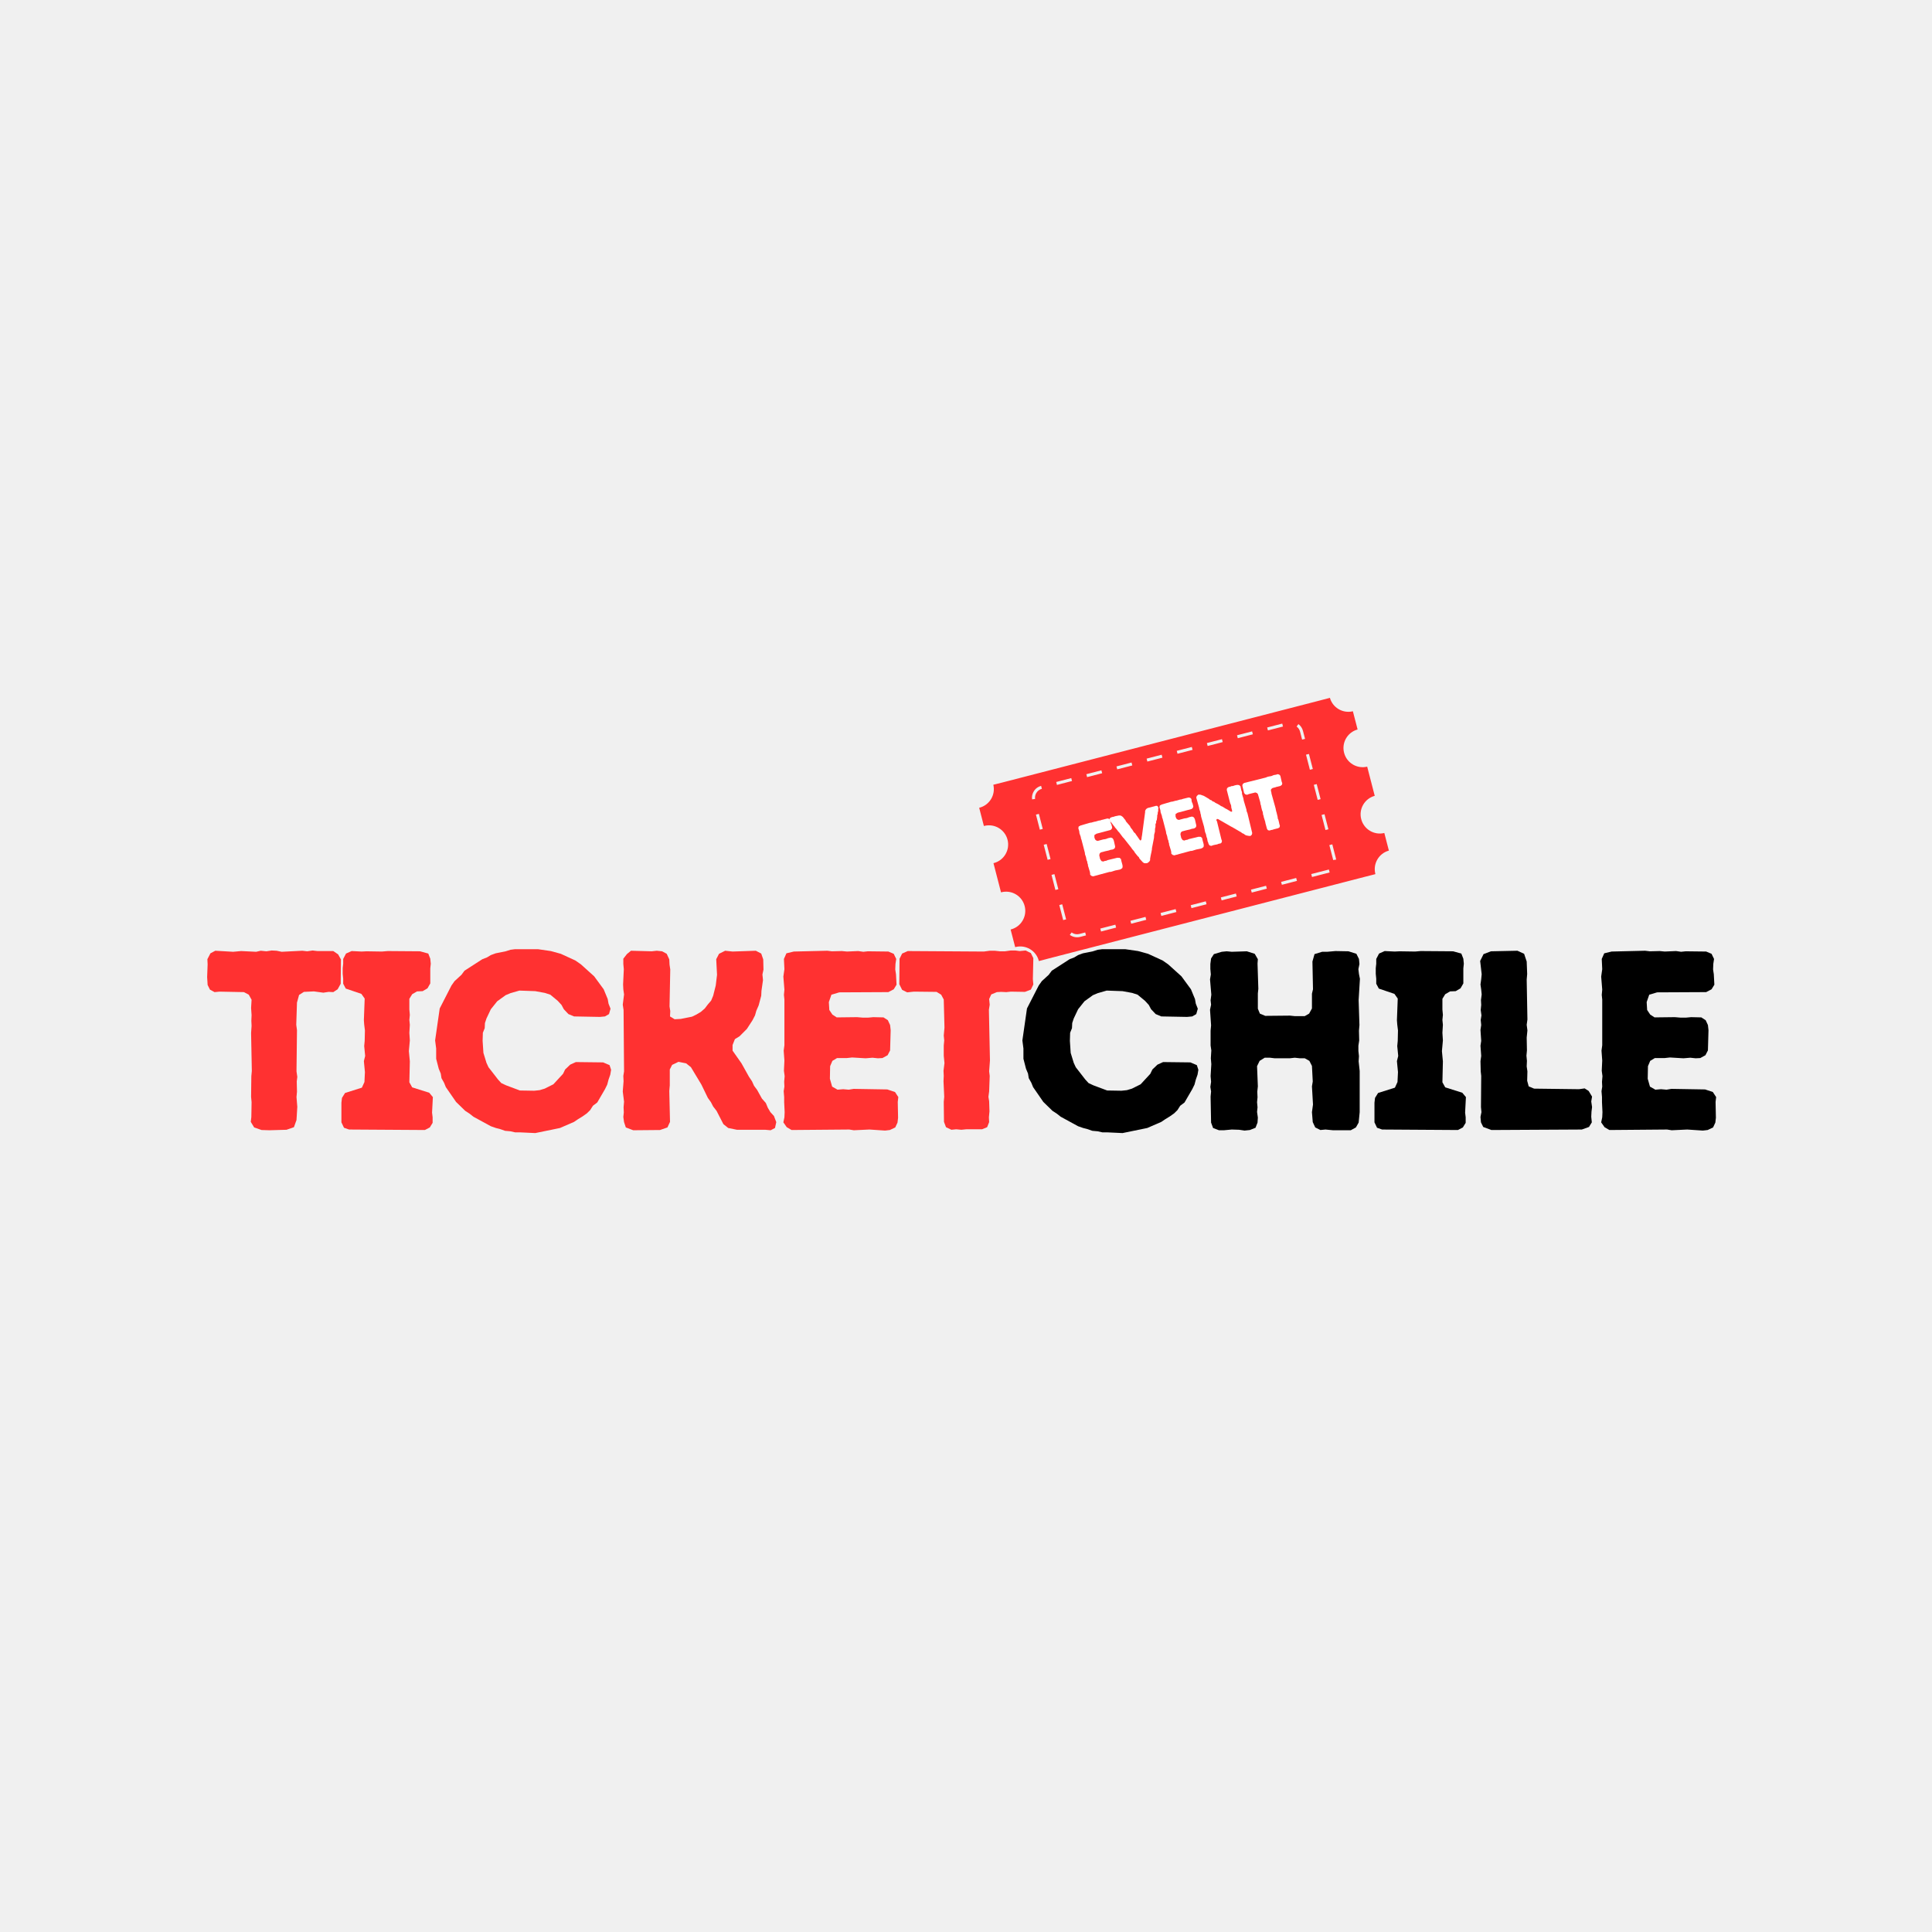
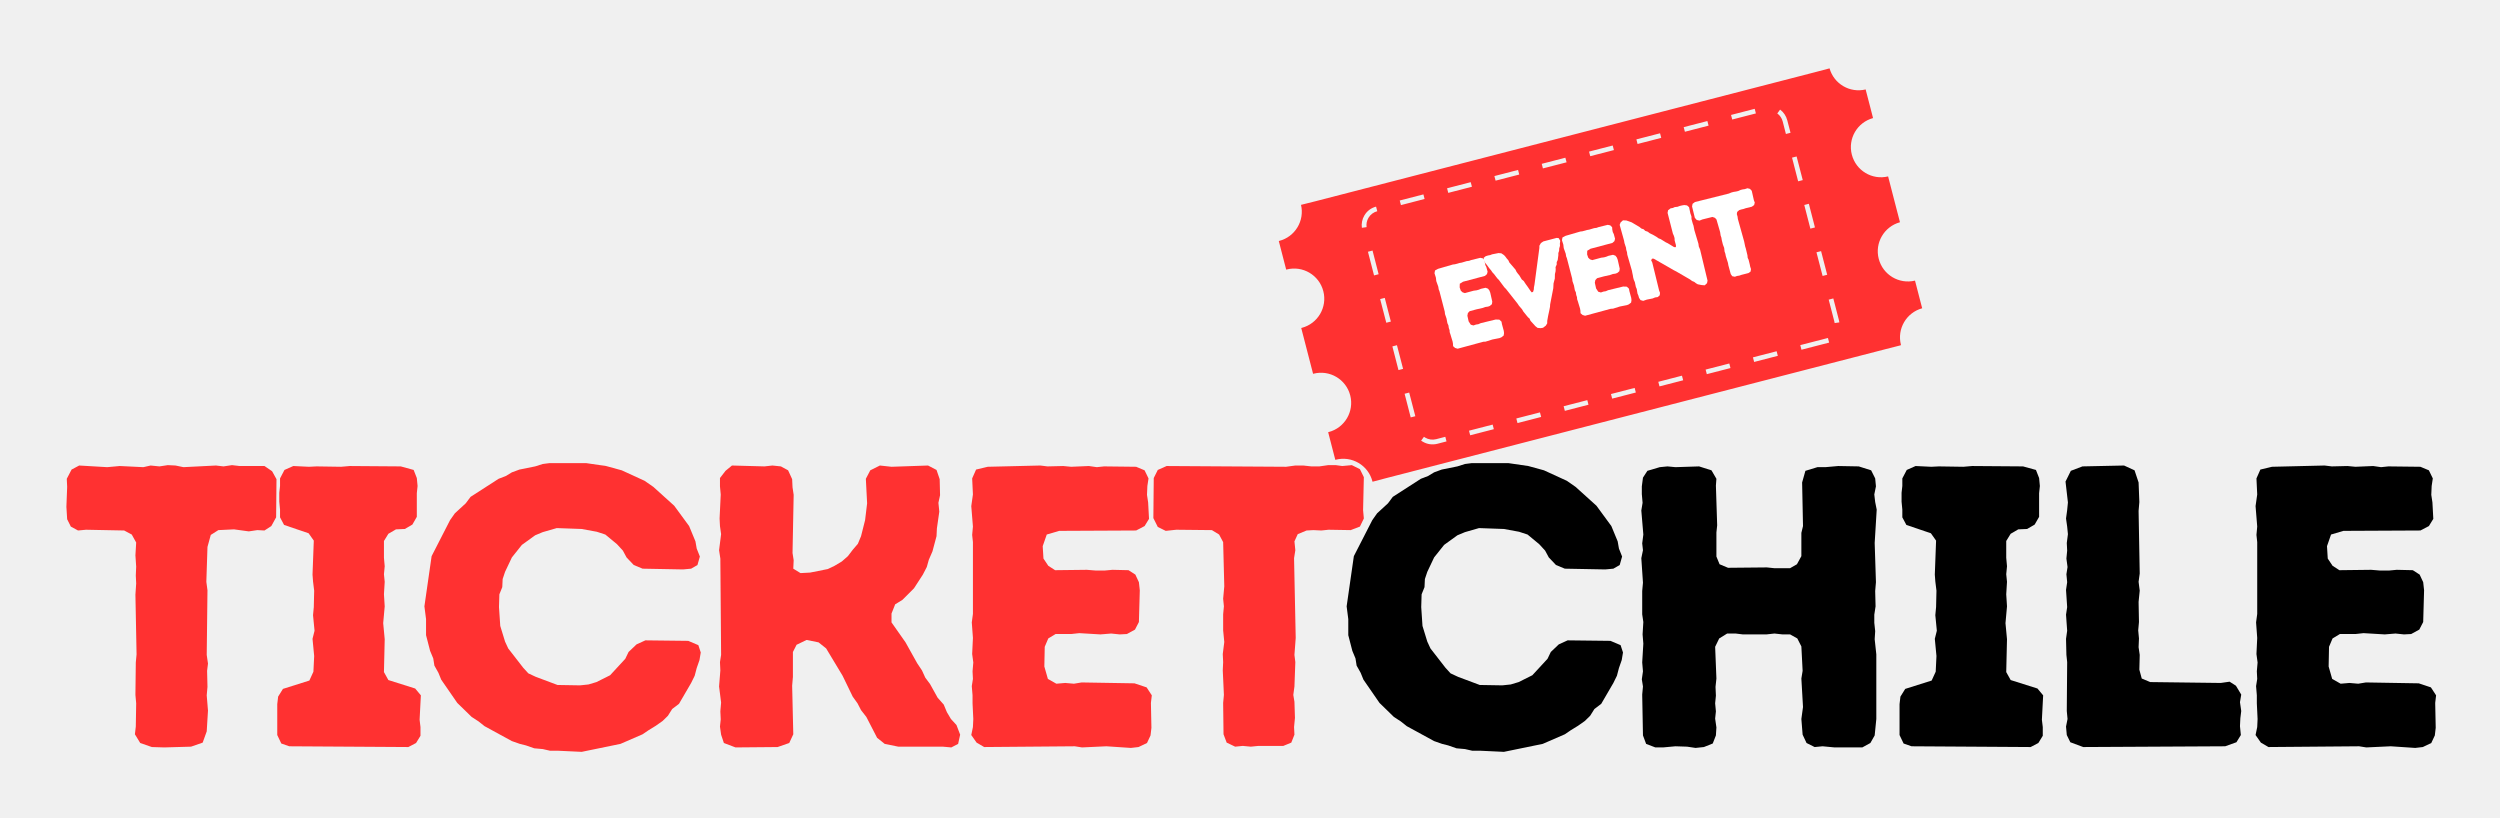
- <svg xmlns="http://www.w3.org/2000/svg" width="500" zoomAndPan="magnify" viewBox="0 0 375 375" height="500" preserveAspectRatio="xMidYMid meet" version="1.0">
+ <svg xmlns="http://www.w3.org/2000/svg" zoomAndPan="magnify" viewBox="32 127 309 101" preserveAspectRatio="xMinYMid meet" version="1.0">
  <defs>
    <g />
    <clipPath id="8e3630ec57">
      <path d="M 190 135 L 270 135 L 270 187 L 190 187 Z M 190 135 " clip-rule="nonzero" />
    </clipPath>
    <clipPath id="fb26b409f0">
      <path d="M 217 111.129 L 279.656 148.102 L 242.684 210.758 L 180.027 173.785 Z M 217 111.129 " clip-rule="nonzero" />
    </clipPath>
    <clipPath id="f7852e20bb">
      <path d="M 217 111.129 L 279.656 148.102 L 242.684 210.758 L 180.027 173.785 Z M 217 111.129 " clip-rule="nonzero" />
    </clipPath>
    <clipPath id="ec65a36c22">
      <rect x="0" width="46" y="0" height="28" />
    </clipPath>
  </defs>
  <g clip-path="url(#8e3630ec57)">
    <g clip-path="url(#fb26b409f0)">
      <g clip-path="url(#f7852e20bb)">
        <path fill="#ff3131" d="M 254.66 170.227 L 254.516 169.656 L 257.934 168.773 L 258.082 169.344 Z M 258.598 163.887 L 259.293 166.578 C 259.312 166.668 259.332 166.758 259.344 166.848 L 258.762 166.93 C 258.754 166.859 258.742 166.793 258.723 166.727 L 258.027 164.035 Z M 257.273 161.109 L 256.516 158.184 L 257.086 158.039 L 257.84 160.961 Z M 248.812 171.738 L 248.664 171.168 L 251.59 170.414 L 251.738 170.98 Z M 255.762 155.258 L 255.008 152.336 L 255.574 152.188 L 256.328 155.113 Z M 242.961 173.246 L 242.816 172.68 L 245.742 171.926 L 245.887 172.492 Z M 254.25 149.41 L 253.496 146.484 L 254.062 146.34 L 254.82 149.262 Z M 237.113 174.758 L 236.965 174.191 L 239.891 173.434 L 240.039 174.004 Z M 252.738 143.559 L 252.34 142.008 C 252.234 141.605 252.004 141.266 251.672 141.02 L 252.02 140.547 C 252.457 140.867 252.77 141.336 252.906 141.863 L 253.309 143.414 Z M 231.262 176.27 L 231.117 175.703 L 234.043 174.945 L 234.188 175.516 Z M 225.414 177.781 L 225.266 177.211 L 228.191 176.457 L 228.336 177.023 Z M 245.957 141.207 L 248.883 140.449 L 249.027 141.02 L 246.102 141.773 Z M 219.562 179.293 L 219.418 178.723 L 222.34 177.969 L 222.488 178.535 Z M 240.105 142.715 L 243.031 141.961 L 243.18 142.527 L 240.254 143.285 Z M 213.715 180.801 L 213.566 180.234 L 216.492 179.48 L 216.637 180.047 Z M 234.258 144.227 L 237.184 143.473 L 237.328 144.039 L 234.402 144.797 Z M 209.656 181.852 C 209.043 182.008 208.402 181.918 207.855 181.594 C 207.785 181.555 207.715 181.508 207.652 181.461 L 208 180.988 C 208.051 181.023 208.102 181.059 208.156 181.09 C 208.566 181.332 209.047 181.402 209.512 181.281 L 210.641 180.988 L 210.789 181.559 Z M 231.332 144.984 L 231.477 145.551 L 228.555 146.305 L 228.406 145.738 Z M 222.703 147.816 L 222.559 147.25 L 225.48 146.492 L 225.629 147.062 Z M 206.363 178.59 L 205.609 175.668 L 206.176 175.52 L 206.934 178.445 Z M 216.855 149.328 L 216.707 148.762 L 219.633 148.004 L 219.777 148.574 Z M 204.852 172.742 L 204.098 169.816 L 204.664 169.668 L 205.422 172.594 Z M 211.004 150.84 L 210.859 150.27 L 213.781 149.516 L 213.93 150.082 Z M 203.344 166.891 L 202.586 163.965 L 203.156 163.82 L 203.91 166.746 Z M 205.156 152.352 L 205.008 151.781 L 207.934 151.027 L 208.078 151.594 Z M 201.832 161.043 L 201.078 158.117 L 201.645 157.969 L 202.398 160.895 Z M 200.91 155.074 L 200.328 155.156 C 200.254 154.629 200.363 154.086 200.637 153.629 C 200.957 153.082 201.473 152.695 202.082 152.539 L 202.23 153.105 C 201.77 153.227 201.383 153.516 201.141 153.926 C 200.938 154.273 200.855 154.68 200.91 155.074 Z M 266.957 169.625 C 266.449 167.652 267.621 165.641 269.582 165.102 L 269.301 164.023 C 269.309 164.023 268.848 162.238 268.84 162.238 L 268.695 161.684 C 266.723 162.164 264.723 160.969 264.211 158.992 C 263.699 157.02 264.875 155.008 266.836 154.469 L 266.402 152.797 C 266.41 152.797 265.867 150.699 265.859 150.699 L 265.371 148.805 C 263.395 149.285 261.395 148.09 260.887 146.117 C 260.375 144.141 261.547 142.129 263.508 141.594 L 263.422 141.258 C 263.43 141.258 262.898 139.23 262.906 139.266 L 262.594 138.055 C 260.648 138.527 258.676 137.375 258.133 135.449 L 256.254 135.945 L 194.586 151.875 L 192.805 152.32 C 193.266 154.285 192.074 156.27 190.109 156.777 C 190.094 156.781 190.074 156.785 190.059 156.789 L 190.973 160.328 C 190.988 160.324 191.004 160.316 191.023 160.312 C 193.016 159.797 195.047 160.996 195.562 162.988 C 196.078 164.98 194.879 167.012 192.887 167.527 C 192.867 167.531 192.852 167.535 192.832 167.539 L 194.297 173.203 C 194.312 173.199 194.332 173.195 194.348 173.191 C 196.34 172.676 198.375 173.875 198.887 175.867 C 199.402 177.859 198.203 179.891 196.211 180.406 C 196.195 180.41 196.176 180.414 196.16 180.418 L 197.043 183.836 C 197.059 183.832 197.078 183.828 197.094 183.824 C 199.086 183.309 201.121 184.504 201.633 186.5 C 201.637 186.512 201.641 186.527 201.645 186.543 L 203.418 186.074 L 265.086 170.148 L 266.969 169.668 C 266.965 169.656 266.961 169.641 266.957 169.625 " fill-opacity="1" fill-rule="nonzero" />
      </g>
    </g>
  </g>
  <g fill="#ff3131" fill-opacity="1">
    <g transform="translate(39.36292, 219.2878)">
      <g>
        <path d="M 12.938 0.094 L 11.406 0.047 L 9.969 -0.453 L 9.312 -1.531 L 9.422 -2.484 L 9.469 -5.359 L 9.375 -6.391 L 9.422 -10.406 L 9.516 -11.406 L 9.375 -18.781 L 9.469 -20.172 L 9.422 -21.156 L 9.469 -22.25 L 9.375 -23.641 L 9.469 -25.234 L 8.922 -26.219 L 7.984 -26.719 L 3.266 -26.812 L 2.281 -26.719 L 1.391 -27.203 L 0.938 -28.109 L 0.844 -29.641 L 0.938 -32.109 L 0.891 -33.109 L 1.484 -34.25 L 2.422 -34.75 L 5.891 -34.547 L 7.438 -34.688 L 10.359 -34.547 L 11.25 -34.75 L 12.344 -34.641 L 13.375 -34.797 L 14.328 -34.75 L 15.312 -34.547 L 19.328 -34.75 L 20.266 -34.641 L 21.312 -34.797 L 22.25 -34.688 L 25.328 -34.688 L 26.266 -34.047 L 26.812 -33.062 L 26.766 -28.344 L 26.172 -27.266 L 25.328 -26.719 L 24.438 -26.766 L 23.391 -26.609 L 21.562 -26.859 L 19.625 -26.766 L 18.688 -26.172 L 18.281 -24.688 L 18.141 -20.375 L 18.281 -19.328 L 18.188 -11.344 L 18.344 -10.266 L 18.234 -9.375 L 18.281 -7.391 L 18.188 -6.344 L 18.344 -4.453 L 18.188 -1.891 L 17.688 -0.5 L 16.25 0 Z M 12.938 0.094 " />
      </g>
    </g>
  </g>
  <g fill="#ff3131" fill-opacity="1">
    <g transform="translate(63.89362, 219.2878)">
      <g>
        <path d="M 2.375 -1.438 L 2.375 -5.25 L 2.484 -6.188 L 3.078 -7.141 L 6.344 -8.172 L 6.844 -9.266 L 6.938 -11.203 L 6.734 -13.328 L 6.984 -14.328 L 6.797 -16.25 L 6.891 -17.25 L 6.938 -19.281 L 6.797 -20.422 L 6.734 -21.266 L 6.891 -25.469 L 6.25 -26.375 L 3.219 -27.406 L 2.719 -28.344 L 2.719 -29.297 L 2.625 -30.281 L 2.625 -31.375 L 2.719 -32.219 L 2.719 -33.156 L 3.266 -34.203 L 4.359 -34.688 L 6.297 -34.594 L 7.234 -34.641 L 10.266 -34.594 L 11.344 -34.688 L 17.641 -34.641 L 19.234 -34.203 L 19.625 -33.203 L 19.719 -32.219 L 19.625 -31.328 L 19.625 -28.406 L 19.078 -27.453 L 18.141 -26.906 L 17.047 -26.859 L 16.109 -26.312 L 15.562 -25.422 L 15.562 -23.344 L 15.656 -22.297 L 15.562 -21.312 L 15.656 -20.375 L 15.562 -18.828 L 15.656 -17.344 L 15.469 -15.266 L 15.656 -13.281 L 15.562 -9.219 L 16.109 -8.234 L 19.422 -7.188 L 20.125 -6.344 L 19.969 -3.328 L 20.078 -2.422 L 20.078 -1.344 L 19.531 -0.453 L 18.578 0.047 L 3.859 -0.047 L 2.875 -0.391 Z M 2.375 -1.438 " />
      </g>
    </g>
  </g>
  <g fill="#ff3131" fill-opacity="1">
    <g transform="translate(82.67541, 219.2878)">
      <g>
        <path d="M 18.234 0.5 L 17.297 0.5 L 16.406 0.297 L 15.359 0.203 L 14.328 -0.156 L 13.578 -0.344 L 12.594 -0.688 L 9.219 -2.531 L 8.469 -3.125 L 7.625 -3.672 L 5.844 -5.406 L 3.859 -8.281 L 3.516 -9.125 L 3.016 -10.016 L 2.875 -10.906 L 2.484 -11.844 L 1.984 -13.781 L 1.984 -15.766 L 1.781 -17.344 L 2.672 -23.547 L 4.953 -28 L 5.547 -28.844 L 6.891 -30.078 L 7.484 -30.875 L 10.953 -33.109 L 11.844 -33.453 L 12.594 -33.906 L 13.531 -34.25 L 15.469 -34.641 L 16.406 -34.938 L 17.25 -35.047 L 21.766 -35.047 L 24.234 -34.688 L 26.172 -34.156 L 29 -32.859 L 30.078 -32.109 L 32.656 -29.781 L 34.5 -27.266 L 35.281 -25.375 L 35.438 -24.484 L 35.828 -23.5 L 35.531 -22.453 L 34.75 -22 L 33.75 -21.906 L 28.75 -22 L 27.656 -22.453 L 26.766 -23.391 L 26.312 -24.234 L 25.578 -25.031 L 24.141 -26.219 L 23.094 -26.562 L 21.219 -26.906 L 18.141 -27.016 L 16.406 -26.516 L 15.469 -26.125 L 13.828 -24.938 L 12.594 -23.391 L 11.75 -21.609 L 11.453 -20.719 L 11.406 -19.719 L 11.047 -18.828 L 11 -17.25 L 11.156 -14.922 L 11.75 -12.984 L 12.141 -12.141 L 13.984 -9.766 L 14.625 -9.062 L 15.562 -8.625 L 18.234 -7.625 L 21.016 -7.578 L 22.062 -7.688 L 23.047 -7.984 L 24.734 -8.828 L 26.609 -10.859 L 27.016 -11.703 L 28 -12.641 L 29.094 -13.141 L 34.391 -13.078 L 35.641 -12.547 L 35.938 -11.641 L 35.781 -10.703 L 35.438 -9.719 L 35.188 -8.766 L 34.75 -7.875 L 33.25 -5.297 L 32.406 -4.656 L 31.875 -3.812 L 31.219 -3.172 L 30.375 -2.578 L 29.484 -2.031 L 28.75 -1.531 L 26.016 -0.344 L 21.219 0.641 Z M 18.234 0.5 " />
      </g>
    </g>
  </g>
  <g fill="#ff3131" fill-opacity="1">
    <g transform="translate(117.3161, 219.2878)">
      <g>
        <path d="M 3.812 -1.484 L 3.672 -2.484 L 3.766 -3.375 L 3.719 -4.359 L 3.812 -5.453 L 3.562 -7.438 L 3.719 -9.422 L 3.672 -10.453 L 3.812 -11.344 L 3.719 -23.25 L 3.562 -24.281 L 3.812 -26.266 L 3.672 -27.266 L 3.625 -28.203 L 3.766 -31.172 L 3.672 -32.172 L 3.672 -33.203 L 4.359 -34.094 L 5.156 -34.75 L 9.172 -34.641 L 10.156 -34.75 L 11.203 -34.641 L 12.094 -34.156 L 12.594 -33.062 L 12.641 -32.062 L 12.781 -31.125 L 12.641 -23.938 L 12.781 -23.047 L 12.734 -22 L 13.625 -21.453 L 14.812 -21.516 L 17 -21.953 L 17.844 -22.359 L 18.734 -22.891 L 19.484 -23.547 L 20.078 -24.328 L 20.719 -25.078 L 21.109 -26.016 L 21.609 -28 L 21.859 -30.078 L 21.703 -33.109 L 22.25 -34.156 L 23.438 -34.75 L 24.875 -34.594 L 29.391 -34.75 L 30.438 -34.203 L 30.828 -33.062 L 30.875 -31.078 L 30.672 -30.141 L 30.781 -29.047 L 30.484 -26.969 L 30.438 -26.016 L 29.938 -24.141 L 29.484 -23.094 L 29.234 -22.203 L 28.75 -21.266 L 27.656 -19.578 L 26.219 -18.141 L 25.328 -17.594 L 24.875 -16.453 L 24.875 -15.359 L 26.609 -12.891 L 28.047 -10.312 L 28.641 -9.422 L 29.047 -8.531 L 29.641 -7.734 L 30.578 -6.047 L 31.328 -5.203 L 31.719 -4.266 L 32.219 -3.422 L 32.906 -2.672 L 33.359 -1.484 L 33.109 -0.344 L 32.266 0.094 L 31.219 0 L 25.719 0 L 24.031 -0.344 L 23.094 -1.094 L 21.766 -3.672 L 21.109 -4.516 L 20.672 -5.359 L 20.078 -6.188 L 18.828 -8.766 L 16.797 -12.141 L 15.859 -12.891 L 14.375 -13.188 L 13.141 -12.594 L 12.688 -11.703 L 12.688 -8.625 L 12.594 -7.531 L 12.734 -1.531 L 12.234 -0.453 L 10.797 0.047 L 5.594 0.094 L 4.156 -0.453 Z M 3.812 -1.484 " />
      </g>
    </g>
  </g>
  <g fill="#ff3131" fill-opacity="1">
    <g transform="translate(148.4876, 219.2878)">
      <g>
        <path d="M 3.562 -1.438 L 3.766 -2.422 L 3.812 -3.422 L 3.719 -5.359 L 3.719 -6.344 L 3.625 -7.484 L 3.766 -8.375 L 3.719 -9.312 L 3.812 -10.406 L 3.672 -11.453 L 3.766 -13.438 L 3.625 -15.359 L 3.766 -16.406 L 3.766 -25.281 L 3.672 -26.172 L 3.766 -27.203 L 3.562 -29.734 L 3.766 -31.172 L 3.672 -33.156 L 4.156 -34.25 L 5.594 -34.594 L 12.094 -34.75 L 12.984 -34.641 L 14.922 -34.688 L 15.906 -34.594 L 18.094 -34.688 L 19.078 -34.547 L 19.969 -34.641 L 23.938 -34.594 L 24.984 -34.156 L 25.469 -33.156 L 25.328 -32.219 L 25.281 -31.125 L 25.422 -30.188 L 25.531 -28.156 L 24.984 -27.266 L 23.938 -26.719 L 14.422 -26.672 L 12.891 -26.219 L 12.391 -24.781 L 12.484 -23.25 L 13.078 -22.359 L 13.922 -21.812 L 17.844 -21.859 L 18.984 -21.766 L 20.016 -21.766 L 21.016 -21.859 L 23 -21.812 L 23.844 -21.266 L 24.281 -20.328 L 24.391 -19.328 L 24.281 -15.406 L 23.797 -14.469 L 22.797 -13.922 L 21.906 -13.875 L 20.859 -13.984 L 19.531 -13.875 L 16.906 -14.031 L 15.906 -13.922 L 13.984 -13.922 L 13.078 -13.375 L 12.641 -12.344 L 12.594 -9.906 L 13.031 -8.375 L 14.078 -7.781 L 15.172 -7.875 L 16.25 -7.781 L 17.203 -7.938 L 23.734 -7.828 L 25.234 -7.328 L 25.875 -6.344 L 25.766 -5.406 L 25.828 -2.328 L 25.719 -1.391 L 25.281 -0.453 L 24.234 0.047 L 23.297 0.156 L 20.266 -0.047 L 17.25 0.094 L 16.359 -0.047 L 5.156 0.047 L 4.219 -0.5 Z M 3.562 -1.438 " />
      </g>
    </g>
  </g>
  <g fill="#ff3131" fill-opacity="1">
    <g transform="translate(173.7121, 219.2878)">
      <g>
        <path d="M 9.516 -1.531 L 9.469 -5.406 L 9.562 -6.391 L 9.422 -9.422 L 9.469 -10.453 L 9.422 -11.453 L 9.609 -12.938 L 9.469 -14.375 L 9.469 -16.359 L 9.562 -17.344 L 9.469 -18.281 L 9.609 -19.828 L 9.469 -25.281 L 8.969 -26.219 L 8.078 -26.766 L 3.672 -26.812 L 2.375 -26.672 L 1.391 -27.156 L 0.844 -28.25 L 0.891 -33.203 L 1.391 -34.203 L 2.484 -34.688 L 17.25 -34.594 L 18.391 -34.75 L 19.375 -34.75 L 20.375 -34.641 L 21.359 -34.641 L 22.453 -34.797 L 23.391 -34.797 L 24.188 -34.688 L 25.375 -34.797 L 26.375 -34.297 L 26.859 -33.312 L 26.766 -29.234 L 26.859 -28.203 L 26.375 -27.203 L 25.234 -26.766 L 22.5 -26.812 L 21.609 -26.719 L 20.625 -26.766 L 19.781 -26.719 L 18.688 -26.266 L 18.281 -25.375 L 18.391 -24.281 L 18.234 -23.297 L 18.438 -13.438 L 18.281 -11.344 L 18.391 -10.453 L 18.281 -7.438 L 18.141 -6.391 L 18.281 -5.547 L 18.344 -3.562 L 18.234 -2.422 L 18.281 -1.484 L 17.891 -0.5 L 16.906 -0.094 L 13.828 -0.094 L 12.891 0 L 11.891 -0.094 L 10.953 0 L 9.906 -0.5 Z M 9.516 -1.531 " />
      </g>
    </g>
  </g>
  <g fill="#000000" fill-opacity="1">
    <g transform="translate(196.6637, 219.2878)">
      <g>
        <path d="M 18.234 0.5 L 17.297 0.5 L 16.406 0.297 L 15.359 0.203 L 14.328 -0.156 L 13.578 -0.344 L 12.594 -0.688 L 9.219 -2.531 L 8.469 -3.125 L 7.625 -3.672 L 5.844 -5.406 L 3.859 -8.281 L 3.516 -9.125 L 3.016 -10.016 L 2.875 -10.906 L 2.484 -11.844 L 1.984 -13.781 L 1.984 -15.766 L 1.781 -17.344 L 2.672 -23.547 L 4.953 -28 L 5.547 -28.844 L 6.891 -30.078 L 7.484 -30.875 L 10.953 -33.109 L 11.844 -33.453 L 12.594 -33.906 L 13.531 -34.25 L 15.469 -34.641 L 16.406 -34.938 L 17.25 -35.047 L 21.766 -35.047 L 24.234 -34.688 L 26.172 -34.156 L 29 -32.859 L 30.078 -32.109 L 32.656 -29.781 L 34.5 -27.266 L 35.281 -25.375 L 35.438 -24.484 L 35.828 -23.5 L 35.531 -22.453 L 34.75 -22 L 33.75 -21.906 L 28.75 -22 L 27.656 -22.453 L 26.766 -23.391 L 26.312 -24.234 L 25.578 -25.031 L 24.141 -26.219 L 23.094 -26.562 L 21.219 -26.906 L 18.141 -27.016 L 16.406 -26.516 L 15.469 -26.125 L 13.828 -24.938 L 12.594 -23.391 L 11.75 -21.609 L 11.453 -20.719 L 11.406 -19.719 L 11.047 -18.828 L 11 -17.25 L 11.156 -14.922 L 11.75 -12.984 L 12.141 -12.141 L 13.984 -9.766 L 14.625 -9.062 L 15.562 -8.625 L 18.234 -7.625 L 21.016 -7.578 L 22.062 -7.688 L 23.047 -7.984 L 24.734 -8.828 L 26.609 -10.859 L 27.016 -11.703 L 28 -12.641 L 29.094 -13.141 L 34.391 -13.078 L 35.641 -12.547 L 35.938 -11.641 L 35.781 -10.703 L 35.438 -9.719 L 35.188 -8.766 L 34.75 -7.875 L 33.25 -5.297 L 32.406 -4.656 L 31.875 -3.812 L 31.219 -3.172 L 30.375 -2.578 L 29.484 -2.031 L 28.75 -1.531 L 26.016 -0.344 L 21.219 0.641 Z M 18.234 0.5 " />
      </g>
    </g>
  </g>
  <g fill="#000000" fill-opacity="1">
    <g transform="translate(231.3043, 219.2878)">
      <g>
        <path d="M 3.766 -1.391 L 3.672 -6.438 L 3.766 -7.438 L 3.625 -8.328 L 3.766 -9.312 L 3.672 -10.406 L 3.812 -12.734 L 3.719 -13.875 L 3.812 -15.406 L 3.672 -16.359 L 3.672 -19.234 L 3.766 -20.266 L 3.562 -23.297 L 3.766 -24.281 L 3.672 -25.125 L 3.812 -26.219 L 3.562 -29.188 L 3.719 -30.141 L 3.625 -31.219 L 3.625 -32.172 L 3.766 -33.25 L 4.312 -34.094 L 5.844 -34.547 L 6.797 -34.641 L 7.781 -34.547 L 10.703 -34.641 L 12.234 -34.156 L 12.844 -33.109 L 12.781 -32.266 L 12.938 -27.359 L 12.844 -26.469 L 12.844 -23.5 L 13.234 -22.547 L 14.281 -22.109 L 19.078 -22.156 L 19.969 -22.062 L 21.953 -22.062 L 22.797 -22.547 L 23.344 -23.547 L 23.344 -26.422 L 23.547 -27.266 L 23.438 -32.656 L 23.844 -34.094 L 25.328 -34.547 L 26.312 -34.547 L 27.906 -34.688 L 30.438 -34.641 L 31.969 -34.156 L 32.469 -33.156 L 32.562 -32.172 L 32.359 -31.172 L 32.469 -30.234 L 32.656 -29.297 L 32.406 -25.172 L 32.562 -20.328 L 32.469 -19.234 L 32.516 -17.344 L 32.359 -16.312 L 32.359 -15.312 L 32.469 -14.281 L 32.406 -13.281 L 32.609 -11.406 L 32.609 -3.422 L 32.406 -1.391 L 31.875 -0.453 L 30.875 0.094 L 27.453 0.094 L 25.969 -0.047 L 24.984 0.047 L 23.984 -0.453 L 23.5 -1.484 L 23.344 -3.422 L 23.547 -4.906 L 23.344 -8.422 L 23.5 -9.375 L 23.344 -12.391 L 22.844 -13.375 L 21.953 -13.875 L 21.016 -13.875 L 20.016 -13.984 L 19.031 -13.875 L 16.109 -13.875 L 15.219 -13.984 L 14.172 -13.984 L 13.188 -13.375 L 12.688 -12.344 L 12.844 -8.422 L 12.734 -7.391 L 12.781 -6.297 L 12.688 -5.359 L 12.781 -4.359 L 12.688 -3.469 L 12.844 -2.375 L 12.781 -1.391 L 12.391 -0.391 L 11.297 0.047 L 10.266 0.156 L 9.219 0 L 7.781 -0.047 L 6.25 0.094 L 5.297 0.094 L 4.156 -0.344 Z M 3.766 -1.391 " />
      </g>
    </g>
  </g>
  <g fill="#000000" fill-opacity="1">
    <g transform="translate(264.4087, 219.2878)">
      <g>
        <path d="M 2.375 -1.438 L 2.375 -5.25 L 2.484 -6.188 L 3.078 -7.141 L 6.344 -8.172 L 6.844 -9.266 L 6.938 -11.203 L 6.734 -13.328 L 6.984 -14.328 L 6.797 -16.25 L 6.891 -17.25 L 6.938 -19.281 L 6.797 -20.422 L 6.734 -21.266 L 6.891 -25.469 L 6.25 -26.375 L 3.219 -27.406 L 2.719 -28.344 L 2.719 -29.297 L 2.625 -30.281 L 2.625 -31.375 L 2.719 -32.219 L 2.719 -33.156 L 3.266 -34.203 L 4.359 -34.688 L 6.297 -34.594 L 7.234 -34.641 L 10.266 -34.594 L 11.344 -34.688 L 17.641 -34.641 L 19.234 -34.203 L 19.625 -33.203 L 19.719 -32.219 L 19.625 -31.328 L 19.625 -28.406 L 19.078 -27.453 L 18.141 -26.906 L 17.047 -26.859 L 16.109 -26.312 L 15.562 -25.422 L 15.562 -23.344 L 15.656 -22.297 L 15.562 -21.312 L 15.656 -20.375 L 15.562 -18.828 L 15.656 -17.344 L 15.469 -15.266 L 15.656 -13.281 L 15.562 -9.219 L 16.109 -8.234 L 19.422 -7.188 L 20.125 -6.344 L 19.969 -3.328 L 20.078 -2.422 L 20.078 -1.344 L 19.531 -0.453 L 18.578 0.047 L 3.859 -0.047 L 2.875 -0.391 Z M 2.375 -1.438 " />
      </g>
    </g>
  </g>
  <g fill="#000000" fill-opacity="1">
    <g transform="translate(283.7357, 219.2878)">
      <g>
        <path d="M 3.719 -1.438 L 3.625 -2.484 L 3.812 -3.422 L 3.719 -4.406 L 3.766 -10.453 L 3.672 -11.344 L 3.625 -13.328 L 3.766 -14.328 L 3.625 -16.312 L 3.766 -17.25 L 3.625 -19.375 L 3.766 -20.328 L 3.672 -21.312 L 3.812 -22.203 L 3.672 -23.25 L 3.766 -24.234 L 3.719 -25.172 L 3.859 -26.266 L 3.766 -27.203 L 3.625 -28.203 L 3.766 -29.234 L 3.859 -30.188 L 3.562 -32.766 L 4.219 -34.094 L 5.656 -34.641 L 10.797 -34.75 L 12.094 -34.156 L 12.594 -32.656 L 12.688 -30.234 L 12.594 -29.141 L 12.734 -21.406 L 12.594 -20.375 L 12.734 -19.281 L 12.594 -17.891 L 12.641 -15.406 L 12.547 -14.375 L 12.641 -13.375 L 12.594 -12.297 L 12.734 -11.344 L 12.688 -9.516 L 12.984 -8.422 L 14.031 -7.984 L 22.75 -7.875 L 23.844 -8.031 L 24.625 -7.531 L 25.281 -6.438 L 25.125 -5.5 L 25.281 -4.406 L 25.172 -3.516 L 25.125 -2.531 L 25.234 -1.438 L 24.688 -0.547 L 23.297 -0.047 L 5.75 0.047 L 4.156 -0.547 Z M 3.719 -1.438 " />
      </g>
    </g>
  </g>
  <g fill="#000000" fill-opacity="1">
    <g transform="translate(307.2257, 219.2878)">
      <g>
        <path d="M 3.562 -1.438 L 3.766 -2.422 L 3.812 -3.422 L 3.719 -5.359 L 3.719 -6.344 L 3.625 -7.484 L 3.766 -8.375 L 3.719 -9.312 L 3.812 -10.406 L 3.672 -11.453 L 3.766 -13.438 L 3.625 -15.359 L 3.766 -16.406 L 3.766 -25.281 L 3.672 -26.172 L 3.766 -27.203 L 3.562 -29.734 L 3.766 -31.172 L 3.672 -33.156 L 4.156 -34.25 L 5.594 -34.594 L 12.094 -34.75 L 12.984 -34.641 L 14.922 -34.688 L 15.906 -34.594 L 18.094 -34.688 L 19.078 -34.547 L 19.969 -34.641 L 23.938 -34.594 L 24.984 -34.156 L 25.469 -33.156 L 25.328 -32.219 L 25.281 -31.125 L 25.422 -30.188 L 25.531 -28.156 L 24.984 -27.266 L 23.938 -26.719 L 14.422 -26.672 L 12.891 -26.219 L 12.391 -24.781 L 12.484 -23.25 L 13.078 -22.359 L 13.922 -21.812 L 17.844 -21.859 L 18.984 -21.766 L 20.016 -21.766 L 21.016 -21.859 L 23 -21.812 L 23.844 -21.266 L 24.281 -20.328 L 24.391 -19.328 L 24.281 -15.406 L 23.797 -14.469 L 22.797 -13.922 L 21.906 -13.875 L 20.859 -13.984 L 19.531 -13.875 L 16.906 -14.031 L 15.906 -13.922 L 13.984 -13.922 L 13.078 -13.375 L 12.641 -12.344 L 12.594 -9.906 L 13.031 -8.375 L 14.078 -7.781 L 15.172 -7.875 L 16.25 -7.781 L 17.203 -7.938 L 23.734 -7.828 L 25.234 -7.328 L 25.875 -6.344 L 25.766 -5.406 L 25.828 -2.328 L 25.719 -1.391 L 25.281 -0.453 L 24.234 0.047 L 23.297 0.156 L 20.266 -0.047 L 17.25 0.094 L 16.359 -0.047 L 5.156 0.047 L 4.219 -0.5 Z M 3.562 -1.438 " />
      </g>
    </g>
  </g>
  <g transform="matrix(1, 0, 0, 1, 207, 147)">
    <g clip-path="url(#ec65a36c22)">
      <g fill="#ffffff" fill-opacity="1">
        <g transform="translate(3.696012, 23.46042)">
          <g>
            <path d="M 0.906 -0.672 L 0.891 -0.984 L 0.844 -1.25 L 0.672 -1.812 L 0.594 -2.078 L 0.484 -2.406 L 0.469 -2.656 L 0.375 -2.922 L 0.328 -3.25 L 0.203 -3.516 L 0.094 -4.094 L -0.094 -4.641 L -0.125 -4.938 L -0.781 -7.469 L -0.875 -7.703 L -0.922 -8.016 L -1.172 -8.719 L -1.219 -9.141 L -1.391 -9.688 L -1.328 -10.031 L -0.953 -10.234 L 0.875 -10.766 L 1.141 -10.797 L 1.688 -10.953 L 1.969 -11 L 2.594 -11.188 L 2.875 -11.219 L 3.125 -11.312 L 4.266 -11.594 L 4.578 -11.531 L 4.812 -11.297 L 4.828 -11.016 L 4.891 -10.703 L 5.016 -10.453 L 5.172 -9.875 L 5.094 -9.578 L 4.844 -9.359 L 2.141 -8.641 L 1.734 -8.391 L 1.719 -7.938 L 1.859 -7.531 L 2.078 -7.328 L 2.359 -7.234 L 3.453 -7.531 L 3.812 -7.578 L 4.094 -7.656 L 4.359 -7.766 L 4.922 -7.891 L 5.219 -7.781 L 5.391 -7.562 L 5.5 -7.281 L 5.75 -6.172 L 5.703 -5.859 L 5.438 -5.641 L 5.219 -5.562 L 4.891 -5.516 L 4.531 -5.391 L 3.766 -5.219 L 3.484 -5.141 L 2.953 -5 L 2.734 -4.766 L 2.672 -4.438 L 2.828 -3.734 L 3.094 -3.328 L 3.422 -3.234 L 3.734 -3.344 L 4.031 -3.391 L 4.312 -3.516 L 6.172 -3.969 L 6.625 -3.953 L 6.891 -3.703 L 6.938 -3.422 L 7.172 -2.562 L 7.203 -2.281 L 7.156 -1.984 L 6.875 -1.766 L 6.641 -1.672 L 5.766 -1.5 L 4.922 -1.234 L 4.641 -1.219 L 1.469 -0.359 L 1.156 -0.453 Z M 0.906 -0.672 " />
          </g>
        </g>
      </g>
      <g fill="#ffffff" fill-opacity="1">
        <g transform="translate(10.86127, 21.60648)">
          <g>
            <path d="M 3.922 -1.281 L 3.312 -1.953 L 3.188 -2.234 L 2.984 -2.406 L 2.406 -3.125 L 2.266 -3.375 L 1.875 -3.828 L 1.734 -4.047 L 0.281 -5.891 L 0.078 -6.094 L -0.609 -7.016 L -0.812 -7.219 L -1.188 -7.719 L -1.406 -7.953 L -1.562 -8.188 L -1.75 -8.406 L -2.094 -8.875 L -2.281 -9.094 L -2.438 -9.422 L -2.484 -9.734 L -2.234 -9.938 L -1.938 -10.031 L -1.672 -10.078 L -1.438 -10.172 L -0.641 -10.328 L -0.297 -10.297 L 0.031 -10.078 L 0.203 -9.891 L 0.375 -9.656 L 0.578 -9.422 L 0.688 -9.172 L 1.453 -8.281 L 1.578 -8.016 L 1.75 -7.781 L 1.922 -7.578 L 2.234 -7.062 L 2.484 -6.859 L 2.609 -6.656 L 2.781 -6.406 L 2.953 -6.172 L 3.281 -5.688 L 3.453 -5.469 L 3.625 -5.531 L 3.719 -5.828 L 3.734 -6.094 L 3.797 -6.406 L 4.406 -10.969 L 4.406 -11.234 L 4.594 -11.562 L 4.891 -11.766 L 6.547 -12.203 L 6.797 -12.172 L 6.984 -11.844 L 6.938 -11.484 L 6.953 -11.219 L 6.859 -10.906 L 6.844 -10.609 L 6.75 -10.328 L 6.75 -10.062 L 6.672 -9.469 L 6.547 -9.203 L 6.547 -8.906 L 6.406 -8.594 L 6.422 -8.312 L 6.406 -8.062 L 6.328 -7.734 L 6.312 -7.172 L 6.156 -6.578 L 6.125 -5.984 L 5.734 -3.969 L 5.719 -3.688 L 5.609 -3.125 L 5.547 -2.844 L 5.484 -2.547 L 5.375 -1.938 L 5.375 -1.641 L 5.203 -1.359 L 4.859 -1.094 L 4.562 -1.047 L 4.188 -1.078 Z M 3.922 -1.281 " />
          </g>
        </g>
      </g>
      <g fill="#ffffff" fill-opacity="1">
        <g transform="translate(19.44838, 19.38466)">
          <g>
            <path d="M 0.906 -0.672 L 0.891 -0.984 L 0.844 -1.25 L 0.672 -1.812 L 0.594 -2.078 L 0.484 -2.406 L 0.469 -2.656 L 0.375 -2.922 L 0.328 -3.25 L 0.203 -3.516 L 0.094 -4.094 L -0.094 -4.641 L -0.125 -4.938 L -0.781 -7.469 L -0.875 -7.703 L -0.922 -8.016 L -1.172 -8.719 L -1.219 -9.141 L -1.391 -9.688 L -1.328 -10.031 L -0.953 -10.234 L 0.875 -10.766 L 1.141 -10.797 L 1.688 -10.953 L 1.969 -11 L 2.594 -11.188 L 2.875 -11.219 L 3.125 -11.312 L 4.266 -11.594 L 4.578 -11.531 L 4.812 -11.297 L 4.828 -11.016 L 4.891 -10.703 L 5.016 -10.453 L 5.172 -9.875 L 5.094 -9.578 L 4.844 -9.359 L 2.141 -8.641 L 1.734 -8.391 L 1.719 -7.938 L 1.859 -7.531 L 2.078 -7.328 L 2.359 -7.234 L 3.453 -7.531 L 3.812 -7.578 L 4.094 -7.656 L 4.359 -7.766 L 4.922 -7.891 L 5.219 -7.781 L 5.391 -7.562 L 5.5 -7.281 L 5.75 -6.172 L 5.703 -5.859 L 5.438 -5.641 L 5.219 -5.562 L 4.891 -5.516 L 4.531 -5.391 L 3.766 -5.219 L 3.484 -5.141 L 2.953 -5 L 2.734 -4.766 L 2.672 -4.438 L 2.828 -3.734 L 3.094 -3.328 L 3.422 -3.234 L 3.734 -3.344 L 4.031 -3.391 L 4.312 -3.516 L 6.172 -3.969 L 6.625 -3.953 L 6.891 -3.703 L 6.938 -3.422 L 7.172 -2.562 L 7.203 -2.281 L 7.156 -1.984 L 6.875 -1.766 L 6.641 -1.672 L 5.766 -1.5 L 4.922 -1.234 L 4.641 -1.219 L 1.469 -0.359 L 1.156 -0.453 Z M 0.906 -0.672 " />
          </g>
        </g>
      </g>
      <g fill="#ffffff" fill-opacity="1">
        <g transform="translate(26.61363, 17.53072)">
          <g>
            <path d="M 8.234 -2.391 L 8.016 -2.516 L 7.797 -2.688 L 7.531 -2.797 L 7.281 -2.984 L 5.562 -3.984 L 5.281 -4.125 L 2.781 -5.562 L 2.578 -5.562 L 2.469 -5.359 L 2.609 -5.078 L 3.453 -1.625 L 3.562 -1.344 L 3.531 -1.031 L 3.281 -0.812 L 2.953 -0.766 L 2.656 -0.641 L 1.938 -0.5 L 1.484 -0.344 L 1.156 -0.438 L 0.969 -0.719 L 0.891 -1 L 0.781 -1.25 L 0.688 -1.812 L 0.578 -2.062 L 0.453 -2.656 L 0.328 -2.938 L 0.25 -3.219 L 0.203 -3.516 L 0.141 -3.797 L 0.094 -4.062 L -0.484 -6.062 L -0.516 -6.359 L -0.609 -6.656 L -0.641 -6.922 L -0.828 -7.484 L -0.875 -7.766 L -1.422 -9.734 L -1.312 -10.031 L -1.016 -10.297 L -0.594 -10.281 L 0.062 -10.047 L 1.016 -9.484 L 1.266 -9.281 L 1.547 -9.188 L 1.734 -9 L 2.047 -8.891 L 2.266 -8.719 L 2.797 -8.453 L 3.188 -8.219 L 3.375 -8.078 L 3.656 -7.969 L 4.281 -7.578 L 4.516 -7.469 L 5.312 -6.984 L 5.531 -6.984 L 5.531 -7.234 L 5.375 -7.797 L 5.359 -8.109 L 5.281 -8.375 L 5.156 -8.656 L 4.5 -11.219 L 4.562 -11.547 L 4.875 -11.781 L 5.156 -11.828 L 5.391 -11.938 L 5.719 -11.969 L 6.016 -12.078 L 6.281 -12.141 L 6.562 -12.188 L 6.906 -12.141 L 7.156 -11.922 L 7.312 -11.172 L 7.453 -10.766 L 7.453 -10.469 L 7.609 -9.906 L 7.703 -9.641 L 7.812 -9.078 L 8.312 -7.406 L 8.359 -7.062 L 8.516 -6.688 L 9.438 -2.844 L 9.375 -2.531 L 9.094 -2.266 L 8.703 -2.297 Z M 8.234 -2.391 " />
          </g>
        </g>
      </g>
      <g fill="#ffffff" fill-opacity="1">
        <g transform="translate(36.32695, 15.0175)">
          <g>
            <path d="M 2.594 -1.141 L 2.297 -2.234 L 2.25 -2.516 L 1.984 -3.359 L 1.922 -3.672 L 1.828 -3.938 L 1.781 -4.375 L 1.625 -4.781 L 1.484 -5.344 L 1.438 -5.641 L 1.344 -5.906 L 1.281 -6.328 L 0.828 -7.891 L 0.641 -8.094 L 0.328 -8.203 L -0.922 -7.891 L -1.266 -7.75 L -1.609 -7.828 L -1.844 -8.094 L -2.188 -9.5 L -2.125 -9.828 L -1.828 -10.047 L 2.359 -11.094 L 2.656 -11.219 L 2.938 -11.297 L 3.25 -11.344 L 3.516 -11.406 L 3.828 -11.547 L 4.078 -11.609 L 4.328 -11.641 L 4.656 -11.75 L 4.969 -11.672 L 5.188 -11.438 L 5.453 -10.266 L 5.562 -9.984 L 5.484 -9.672 L 5.203 -9.469 L 4.438 -9.281 L 4.172 -9.188 L 3.891 -9.125 L 3.641 -9.047 L 3.391 -8.828 L 3.344 -8.562 L 3.438 -8.234 L 3.469 -7.969 L 4.25 -5.172 L 4.375 -4.562 L 4.453 -4.312 L 4.656 -3.469 L 4.688 -3.141 L 4.797 -2.922 L 4.938 -2.359 L 5 -2.047 L 5.094 -1.766 L 5.047 -1.453 L 4.781 -1.266 L 3.922 -1.047 L 3.656 -0.953 L 3.359 -0.906 L 3.109 -0.812 L 2.781 -0.875 Z M 2.594 -1.141 " />
          </g>
        </g>
      </g>
    </g>
  </g>
</svg>
